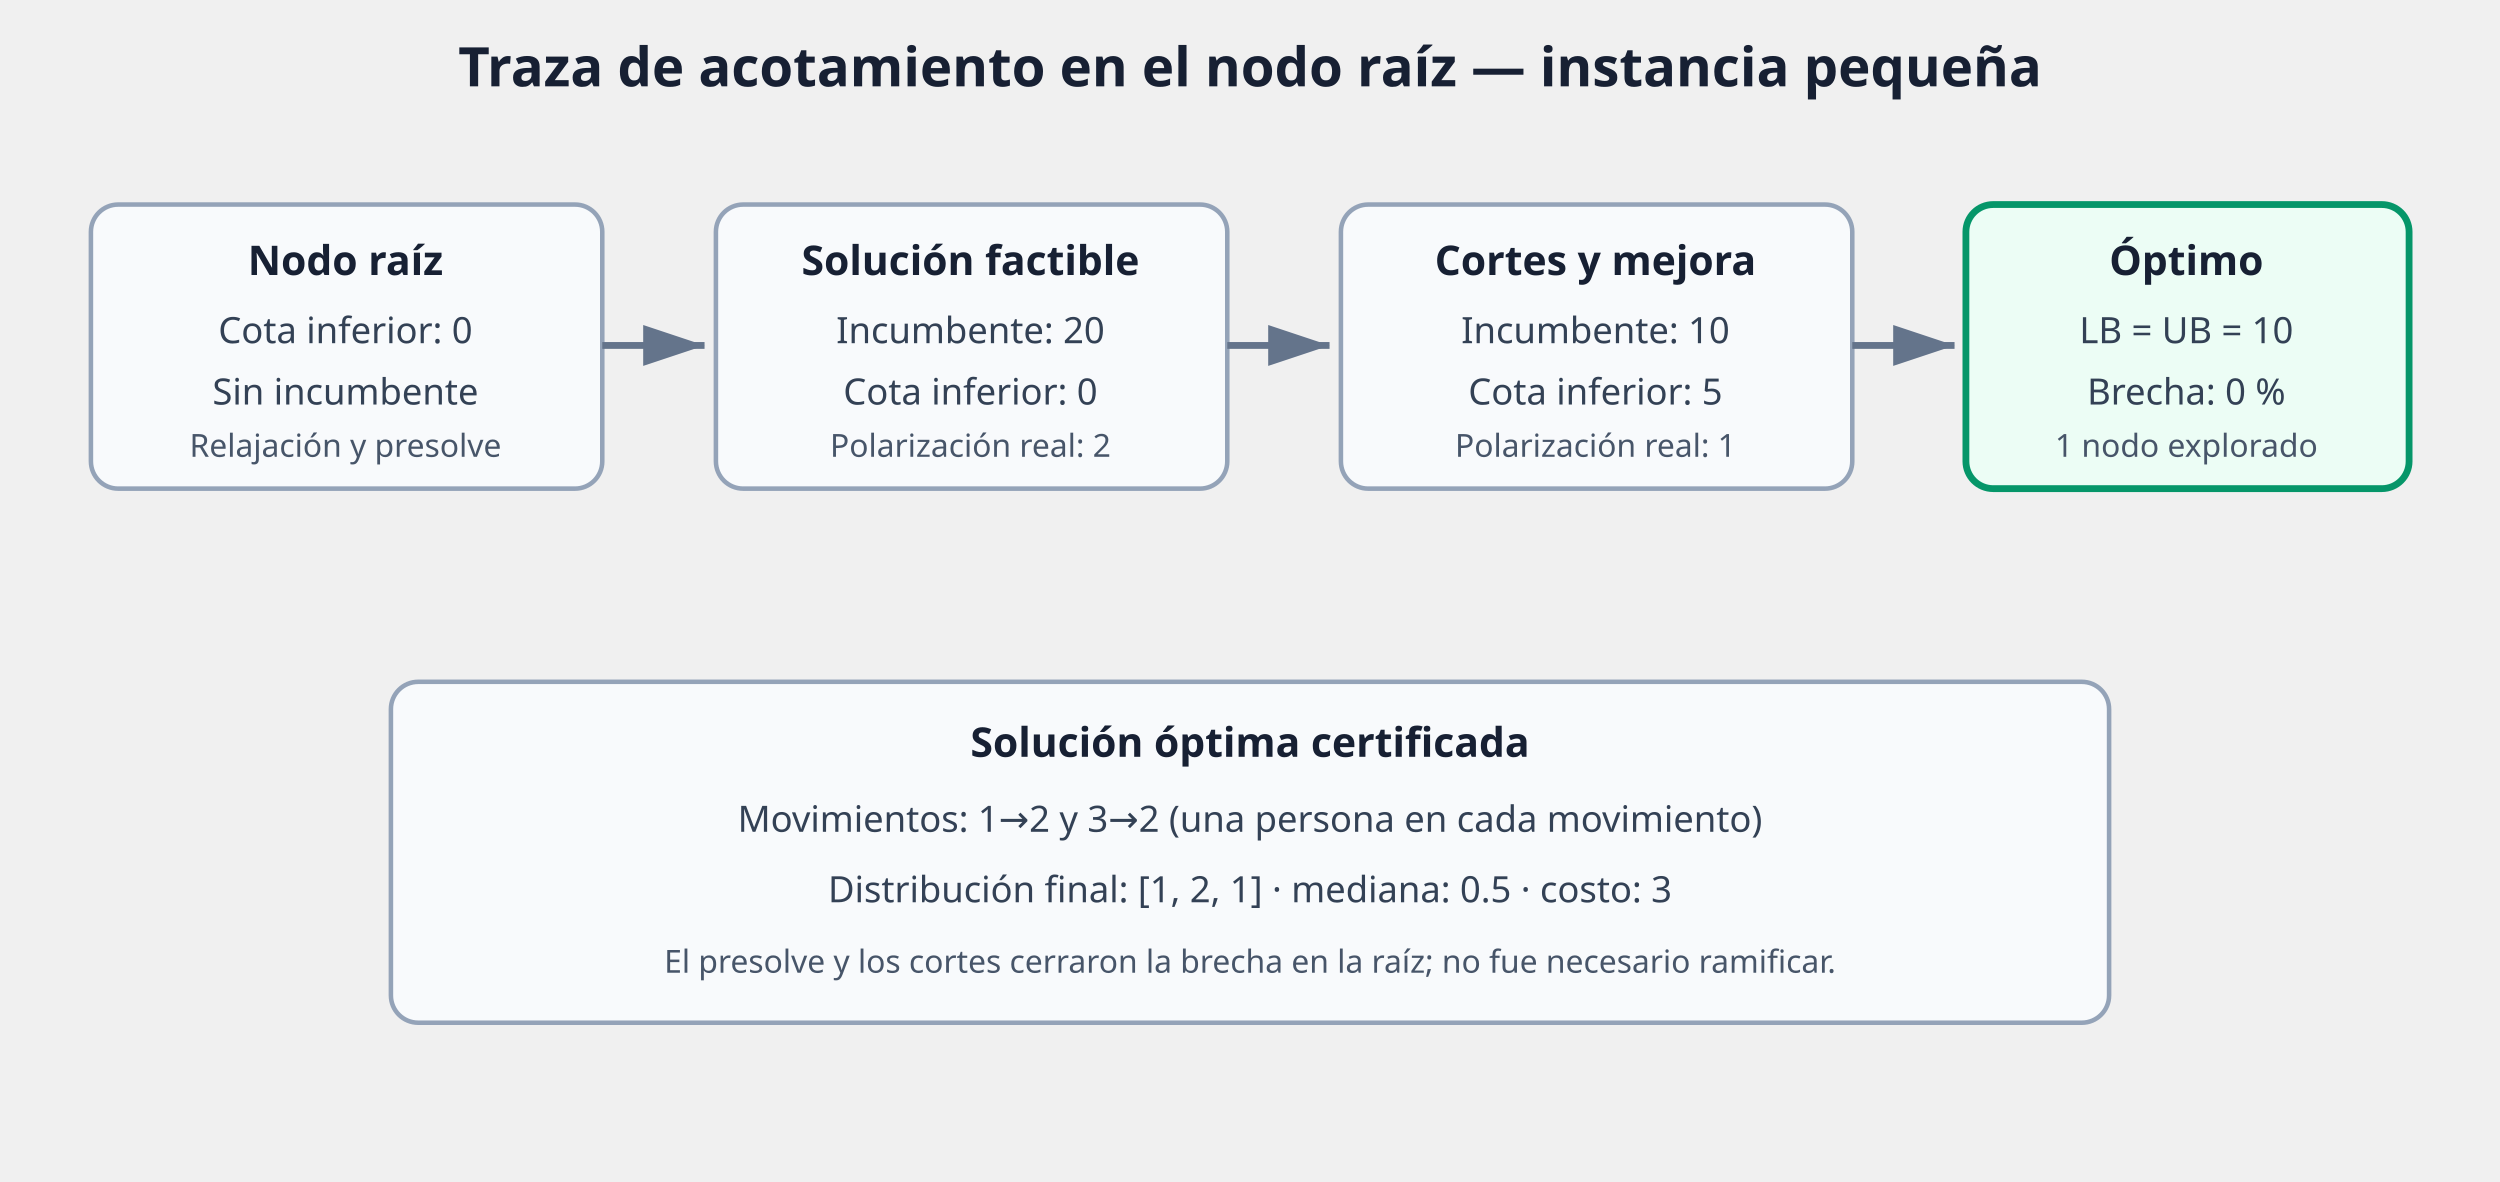
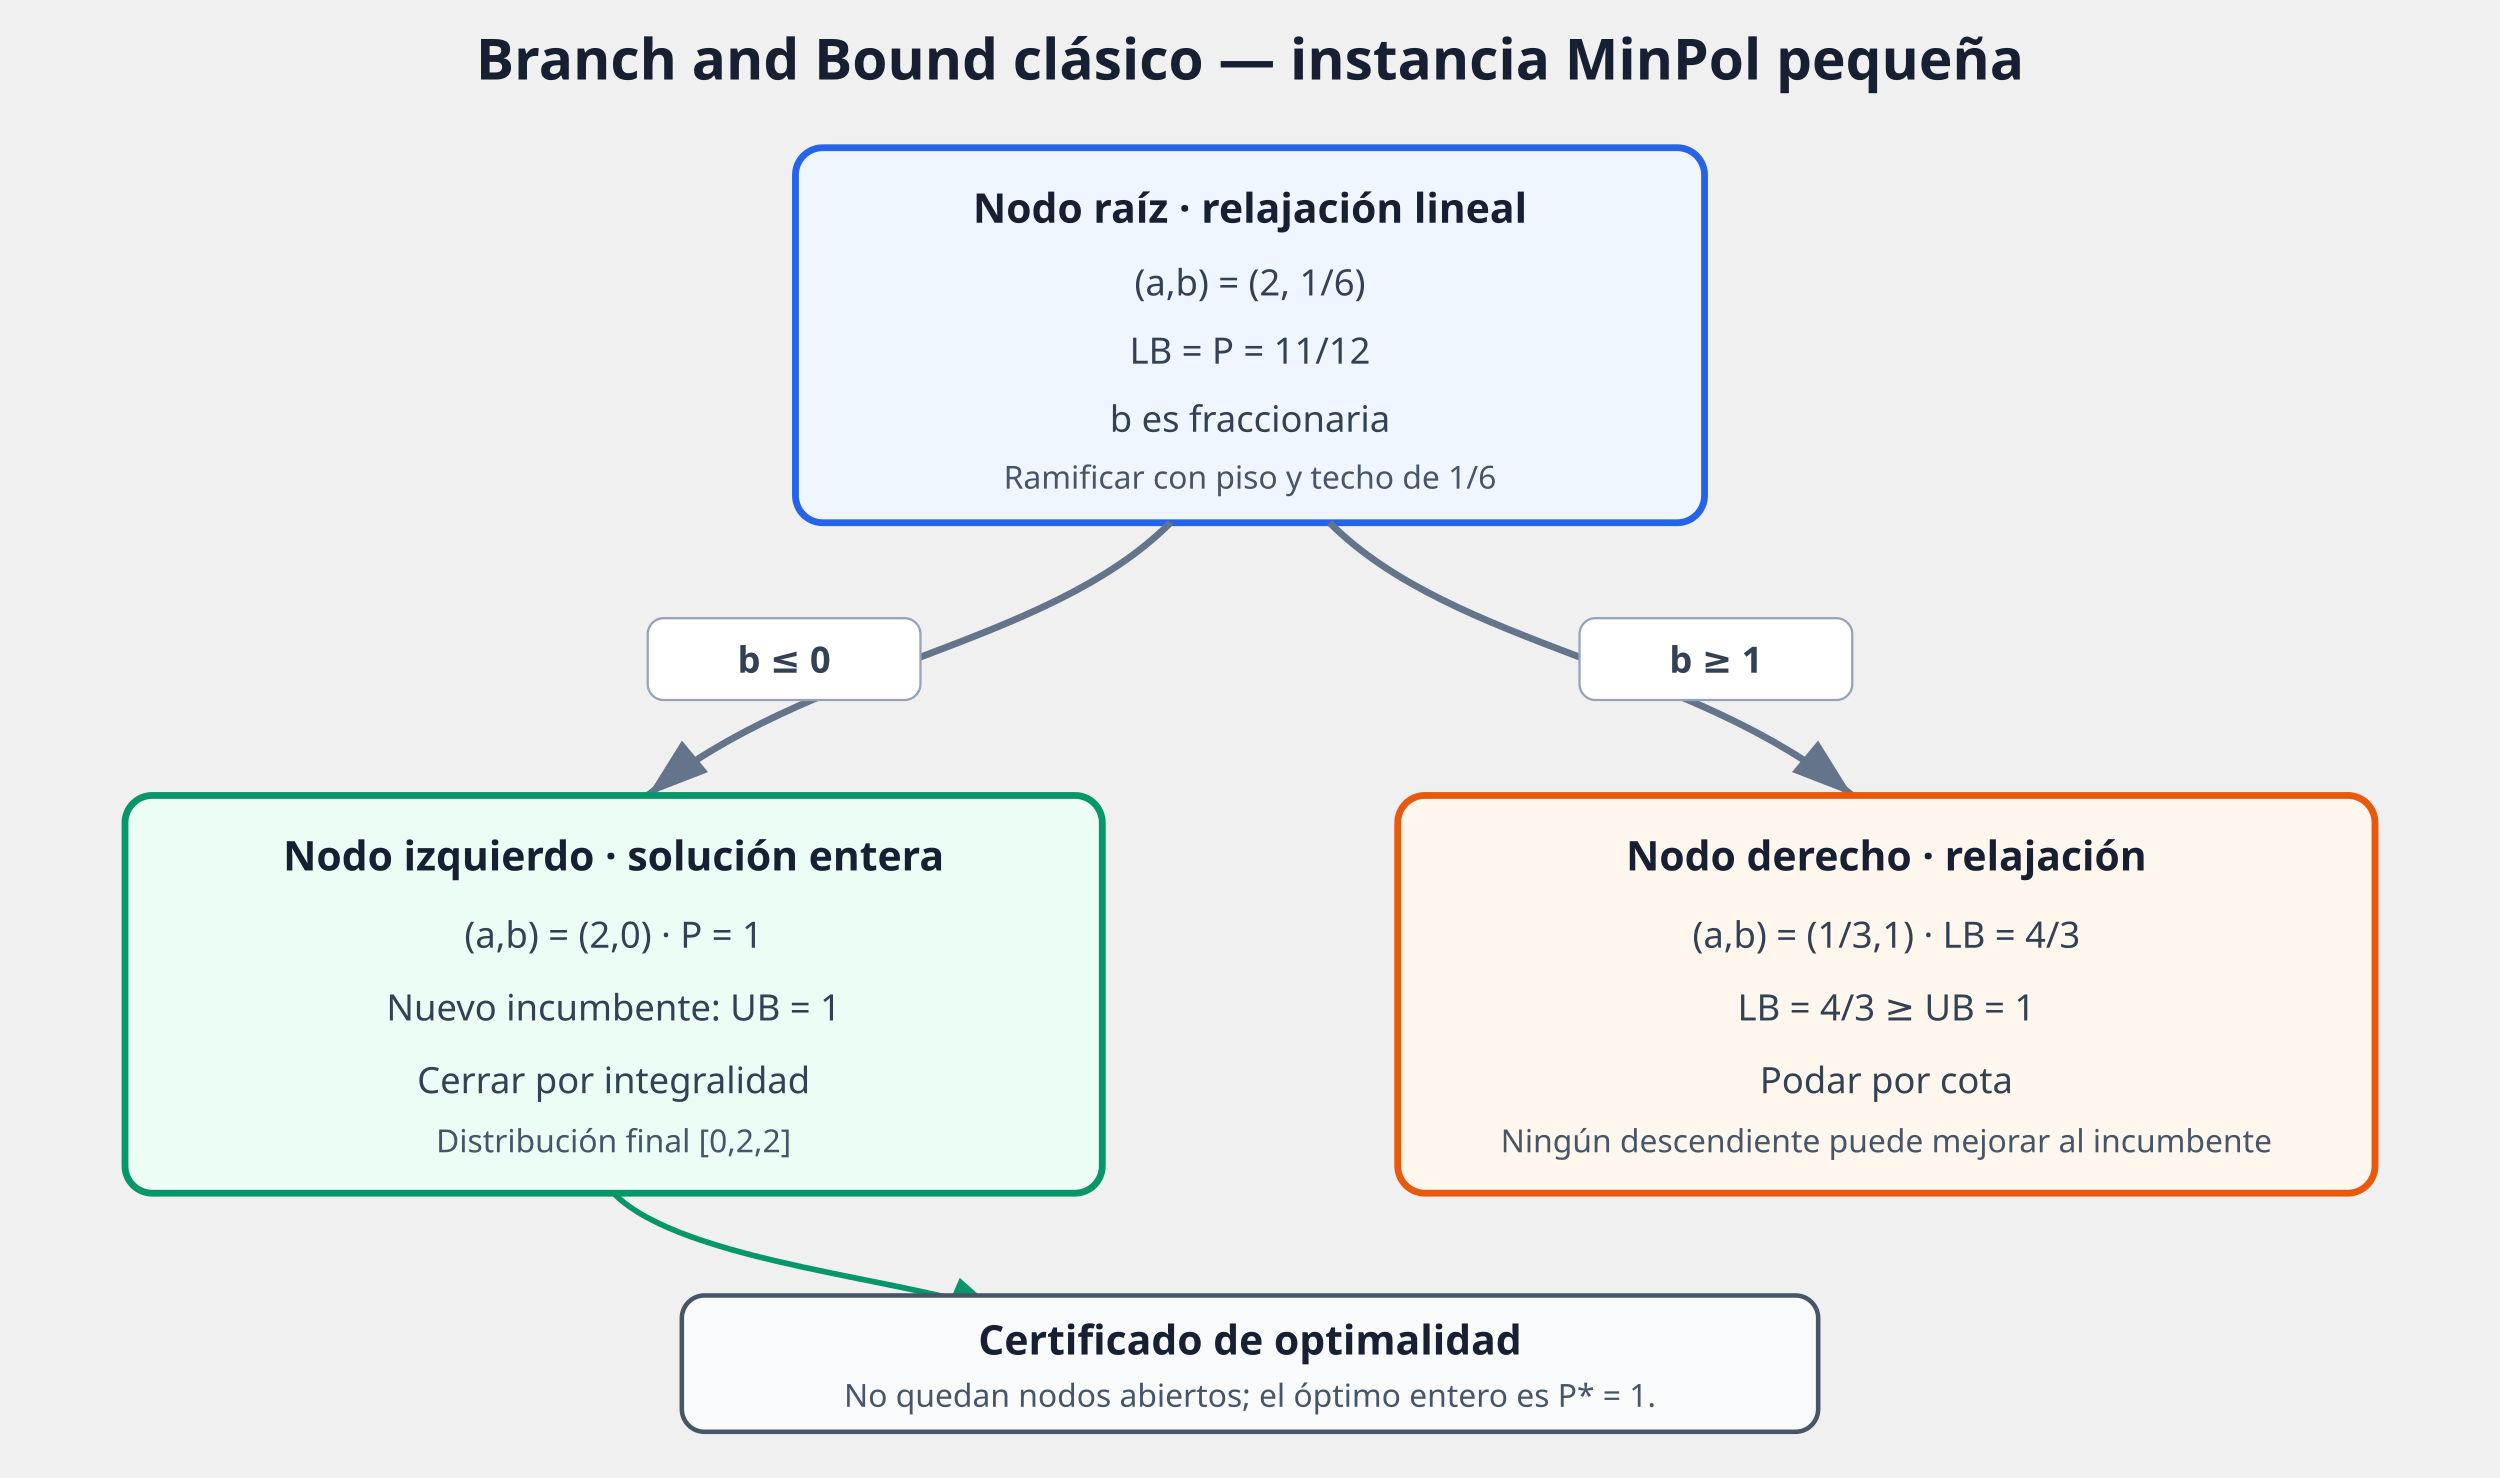
- <svg xmlns="http://www.w3.org/2000/svg" width="1100" height="520" viewBox="0 0 1100 520">
+ <svg xmlns="http://www.w3.org/2000/svg" width="1100" height="650" viewBox="0 0 1100 650">
  <defs>
    <style>
-       .title { font: 700 24px sans-serif; fill: #172033; }
+       .title { font: 700 25px sans-serif; fill: #172033; }
      .label { font: 700 18px sans-serif; fill: #172033; }
      .text { font: 16px sans-serif; fill: #334155; }
      .small { font: 14px sans-serif; fill: #475569; }
-       .node { fill: #f8fafc; stroke: #94a3b8; stroke-width: 2; rx: 12; }
-       .success { fill: #ecfdf5; stroke: #059669; stroke-width: 3; rx: 12; }
-       .arrow { fill: none; stroke: #64748b; stroke-width: 3; marker-end: url(#head); }
+       .branch { font: 700 16px sans-serif; fill: #334155; }
+       .root { fill: #eff6ff; stroke: #2563eb; stroke-width: 3; }
+       .integer { fill: #ecfdf5; stroke: #059669; stroke-width: 3; }
+       .pruned { fill: #fff7ed; stroke: #ea580c; stroke-width: 3; }
+       .certificate { fill: #f8fafc; stroke: #475569; stroke-width: 2; }
+       .edge { fill: none; stroke: #64748b; stroke-width: 3; marker-end: url(#head); }
+       .cert-edge { fill: none; stroke: #059669; stroke-width: 2.5; marker-end: url(#green-head); }
    </style>
    <marker id="head" markerWidth="10" markerHeight="10" refX="9" refY="3" orient="auto">
      <path d="M0,0 L0,6 L9,3 z" fill="#64748b" />
    </marker>
+     <marker id="green-head" markerWidth="10" markerHeight="10" refX="9" refY="3" orient="auto">
+       <path d="M0,0 L0,6 L9,3 z" fill="#059669" />
+     </marker>
  </defs>
-   <text x="550" y="38" text-anchor="middle" class="title">Traza de acotamiento en el nodo raíz — instancia pequeña</text>
-   <rect x="40" y="90" width="225" height="125" class="node" />
-   <text x="152" y="121" text-anchor="middle" class="label">Nodo raíz</text>
-   <text x="152" y="151" text-anchor="middle" class="text">Cota inferior: 0</text>
-   <text x="152" y="178" text-anchor="middle" class="text">Sin incumbente</text>
-   <text x="152" y="201" text-anchor="middle" class="small">Relajación y presolve</text>
-   <rect x="315" y="90" width="225" height="125" class="node" />
-   <text x="427" y="121" text-anchor="middle" class="label">Solución factible</text>
-   <text x="427" y="151" text-anchor="middle" class="text">Incumbente: 20</text>
-   <text x="427" y="178" text-anchor="middle" class="text">Cota inferior: 0</text>
-   <text x="427" y="201" text-anchor="middle" class="small">Polarización real: 2</text>
-   <rect x="590" y="90" width="225" height="125" class="node" />
-   <text x="702" y="121" text-anchor="middle" class="label">Cortes y mejora</text>
-   <text x="702" y="151" text-anchor="middle" class="text">Incumbente: 10</text>
-   <text x="702" y="178" text-anchor="middle" class="text">Cota inferior: 5</text>
-   <text x="702" y="201" text-anchor="middle" class="small">Polarización real: 1</text>
-   <rect x="865" y="90" width="195" height="125" class="success" />
-   <text x="962" y="121" text-anchor="middle" class="label">Óptimo</text>
-   <text x="962" y="151" text-anchor="middle" class="text">LB = UB = 10</text>
-   <text x="962" y="178" text-anchor="middle" class="text">Brecha: 0 %</text>
-   <text x="962" y="201" text-anchor="middle" class="small">1 nodo explorado</text>
-   <path d="M265,152 L310,152" class="arrow" />
-   <path d="M540,152 L585,152" class="arrow" />
-   <path d="M815,152 L860,152" class="arrow" />
-   <rect x="172" y="300" width="756" height="150" class="node" />
-   <text x="550" y="333" text-anchor="middle" class="label">Solución óptima certificada</text>
-   <text x="550" y="366" text-anchor="middle" class="text">Movimientos: 1→2 y 3→2 (una persona en cada movimiento)</text>
-   <text x="550" y="397" text-anchor="middle" class="text">Distribución final: [1, 2, 1] · mediana: 0.5 · costo: 3</text>
-   <text x="550" y="428" text-anchor="middle" class="small">El presolve y los cortes cerraron la brecha en la raíz; no fue necesario ramificar.</text>
+   <text x="550" y="35" text-anchor="middle" class="title">Branch and Bound clásico — instancia MinPol pequeña</text>
+   <rect x="350" y="65" width="400" height="165" rx="12" class="root" />
+   <text x="550" y="98" text-anchor="middle" class="label">Nodo raíz · relajación lineal</text>
+   <text x="550" y="130" text-anchor="middle" class="text">(a,b) = (2, 1/6)</text>
+   <text x="550" y="160" text-anchor="middle" class="text">LB = P = 11/12</text>
+   <text x="550" y="190" text-anchor="middle" class="text">b es fraccionaria</text>
+   <text x="550" y="215" text-anchor="middle" class="small">Ramificar con piso y techo de 1/6</text>
+   <path d="M515,230 C460,285 355,292 285,350" class="edge" />
+   <path d="M585,230 C640,285 745,292 815,350" class="edge" />
+   <rect x="285" y="272" width="120" height="36" rx="7" fill="#ffffff" stroke="#94a3b8" />
+   <text x="345" y="296" text-anchor="middle" class="branch">b ≤ 0</text>
+   <rect x="695" y="272" width="120" height="36" rx="7" fill="#ffffff" stroke="#94a3b8" />
+   <text x="755" y="296" text-anchor="middle" class="branch">b ≥ 1</text>
+   <rect x="55" y="350" width="430" height="175" rx="12" class="integer" />
+   <text x="270" y="383" text-anchor="middle" class="label">Nodo izquierdo · solución entera</text>
+   <text x="270" y="417" text-anchor="middle" class="text">(a,b) = (2,0) · P = 1</text>
+   <text x="270" y="449" text-anchor="middle" class="text">Nuevo incumbente: UB = 1</text>
+   <text x="270" y="481" text-anchor="middle" class="text">Cerrar por integralidad</text>
+   <text x="270" y="507" text-anchor="middle" class="small">Distribución final [0,2,2]</text>
+   <rect x="615" y="350" width="430" height="175" rx="12" class="pruned" />
+   <text x="830" y="383" text-anchor="middle" class="label">Nodo derecho · relajación</text>
+   <text x="830" y="417" text-anchor="middle" class="text">(a,b) = (1/3,1) · LB = 4/3</text>
+   <text x="830" y="449" text-anchor="middle" class="text">LB = 4/3 ≥ UB = 1</text>
+   <text x="830" y="481" text-anchor="middle" class="text">Podar por cota</text>
+   <text x="830" y="507" text-anchor="middle" class="small">Ningún descendiente puede mejorar al incumbente</text>
+   <path d="M270,525 C300,556 405,563 440,578" class="cert-edge" />
+   <rect x="300" y="570" width="500" height="60" rx="10" class="certificate" />
+   <text x="550" y="596" text-anchor="middle" class="label">Certificado de optimalidad</text>
+   <text x="550" y="619" text-anchor="middle" class="small">No quedan nodos abiertos; el óptimo entero es P* = 1.</text>
</svg>
